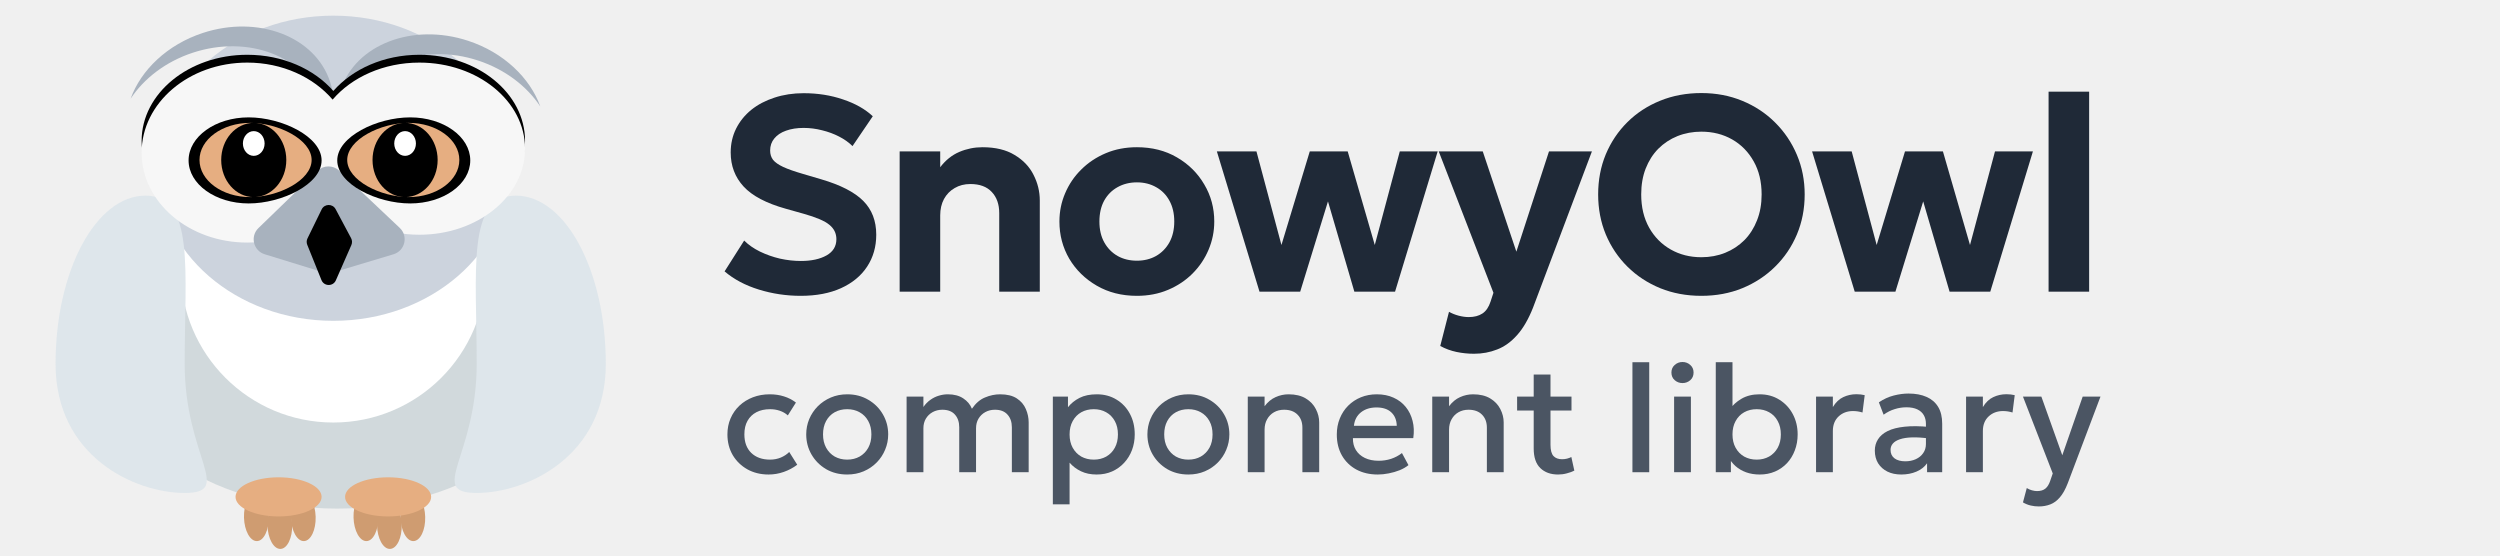
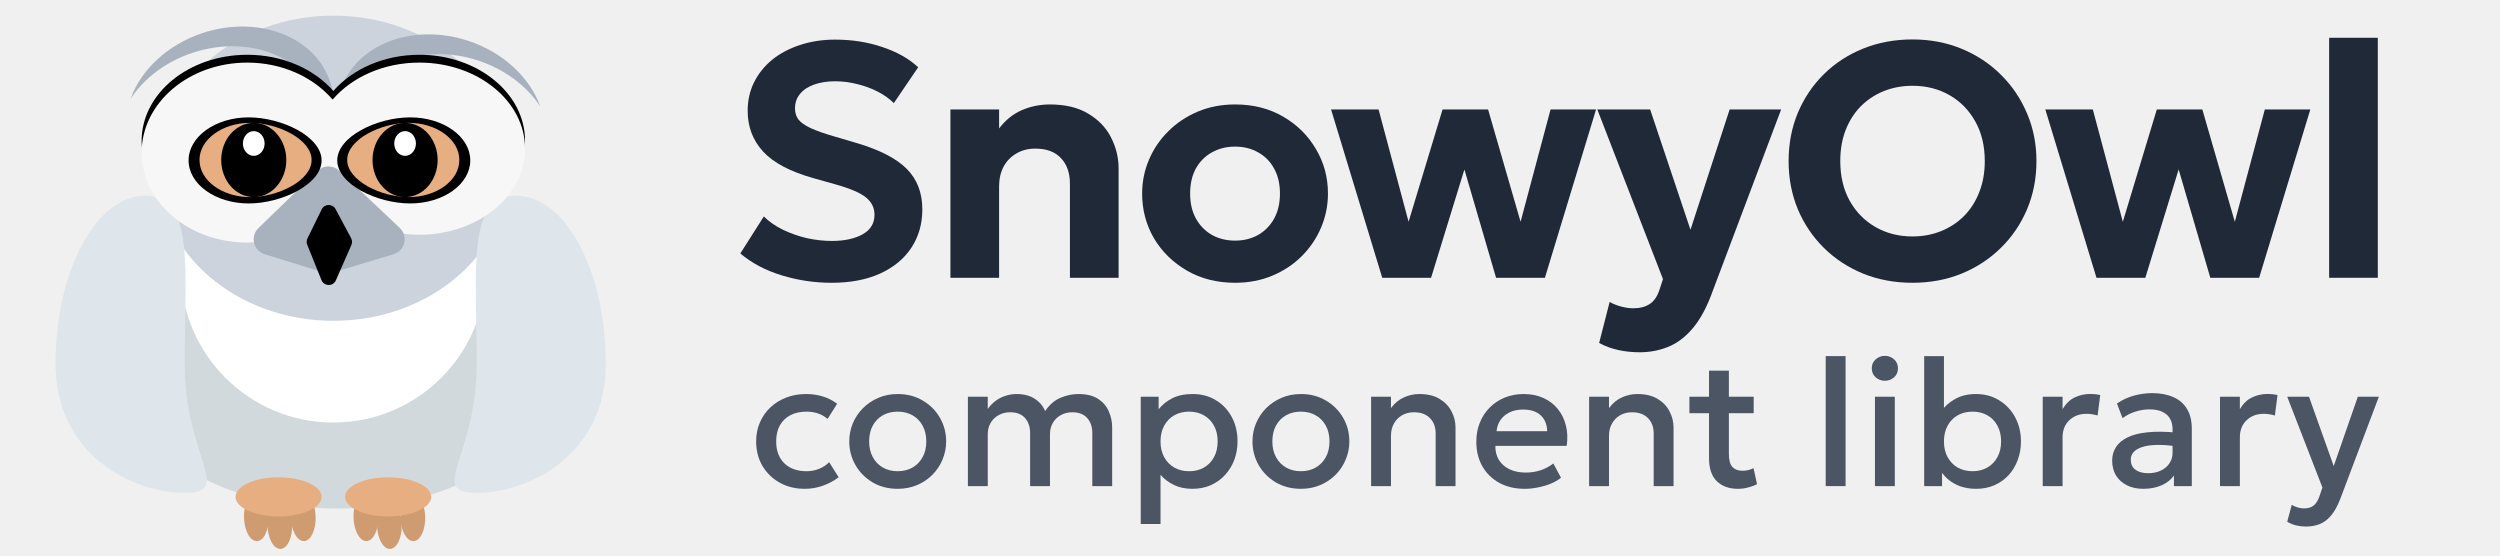
<svg xmlns="http://www.w3.org/2000/svg" width="180" height="40" viewBox="0 0 180 40" fill="none">
  <path d="M41.183 24.507C41.183 31.197 33.616 36.62 24.282 36.62C14.947 36.62 7.38 31.197 7.38 24.507C7.38 17.817 14.947 12.394 24.282 12.394C33.616 12.394 41.183 17.817 41.183 24.507Z" fill="#D1D9DC" />
  <path d="M34.986 19.437C34.986 25.504 30.067 30.422 24 30.422C17.933 30.422 13.014 25.504 13.014 19.437C13.014 13.369 17.933 8.451 24 8.451C30.067 8.451 34.986 13.369 34.986 19.437Z" fill="white" />
  <path d="M36.676 12.113C36.676 18.18 31.001 23.099 24 23.099C16.999 23.099 11.324 18.18 11.324 12.113C11.324 6.045 16.999 1.127 24 1.127C31.001 1.127 36.676 6.045 36.676 12.113Z" fill="#CCD3DD" />
  <path d="M13.296 26.197C13.296 32.887 16.874 35.493 13.296 35.493C9.718 35.493 4 32.887 4 26.197C4 19.508 6.901 14.085 10.479 14.085C14.057 14.085 13.296 19.508 13.296 26.197Z" fill="#DEE6EB" />
  <path d="M34.323 26.197C34.323 32.887 30.744 35.493 34.323 35.493C37.901 35.493 43.618 32.887 43.618 26.197C43.618 19.508 40.718 14.085 37.14 14.085C33.561 14.085 34.323 19.508 34.323 26.197Z" fill="#DEE6EB" />
  <path d="M33.7 2.935C29.709 1.625 25.609 3.2 24.542 6.452C23.997 8.11 24.349 9.884 25.353 11.399C24.939 10.253 24.88 9.035 25.261 7.874C26.328 4.622 30.429 3.047 34.42 4.357C36.375 4.998 37.94 6.214 38.904 7.669C38.16 5.606 36.266 3.777 33.7 2.935Z" fill="#A8B2BE" />
  <path d="M14.607 2.371C18.598 1.062 22.699 2.636 23.766 5.888C24.31 7.547 23.958 9.321 22.955 10.835C23.368 9.689 23.428 8.472 23.047 7.31C21.979 4.058 17.879 2.484 13.888 3.793C11.932 4.435 10.367 5.651 9.404 7.106C10.147 5.043 12.041 3.213 14.607 2.371Z" fill="#A8B2BE" />
  <path d="M30.197 3.944C34.398 3.944 37.803 6.718 37.803 10.141C37.803 13.563 34.398 16.338 30.197 16.338C27.64 16.338 25.379 15.308 24 13.731C22.621 15.308 20.36 16.338 17.803 16.338C13.602 16.338 10.197 13.563 10.197 10.141C10.197 6.718 13.602 3.944 17.803 3.944C20.36 3.944 22.621 4.973 24 6.55C25.379 4.973 27.64 3.944 30.197 3.944Z" fill="black" />
  <path d="M30.197 4.507C34.398 4.507 37.803 7.282 37.803 10.704C37.803 14.127 34.398 16.901 30.197 16.901C27.754 16.901 25.581 15.961 24.189 14.502C22.834 16.284 20.481 17.465 17.803 17.465C13.602 17.465 10.197 14.564 10.197 10.986C10.197 7.408 13.602 4.507 17.803 4.507C20.329 4.507 22.566 5.557 23.949 7.172C25.323 5.562 27.609 4.507 30.197 4.507Z" fill="#F7F7F7" />
  <path d="M22.863 12.299C23.296 11.88 23.983 11.875 24.421 12.289L28.782 16.409C29.411 17.004 29.162 18.058 28.332 18.307L23.966 19.619C23.752 19.684 23.523 19.683 23.31 19.617L19.06 18.307C18.241 18.055 17.992 17.017 18.608 16.421L22.863 12.299Z" fill="#A8B2BE" />
  <path d="M23.16 15.075L22.138 17.167C22.068 17.31 22.062 17.477 22.122 17.625L23.145 20.166C23.331 20.629 23.983 20.639 24.183 20.182L25.299 17.642C25.368 17.484 25.361 17.303 25.28 17.151L24.164 15.058C23.947 14.652 23.362 14.662 23.16 15.075Z" fill="black" />
-   <path d="M23.155 11.549C23.155 13.261 20.292 14.648 17.903 14.648C15.514 14.648 13.578 13.261 13.578 11.549C13.578 9.838 15.514 8.451 17.903 8.451C20.292 8.451 23.155 9.838 23.155 11.549Z" fill="black" />
+   <path d="M23.155 11.549C23.155 13.261 20.291 14.648 17.903 14.648C15.514 14.648 13.578 13.261 13.578 11.549C13.578 9.838 15.514 8.451 17.903 8.451C20.291 8.451 23.155 9.838 23.155 11.549Z" fill="black" />
  <path d="M22.437 11.519C22.437 12.995 20.024 14.191 18.01 14.191C15.996 14.191 14.364 12.995 14.364 11.519C14.364 10.043 15.996 8.847 18.01 8.847C20.024 8.847 22.437 10.043 22.437 11.519Z" fill="#E6AE81" />
  <path d="M20.614 11.519C20.614 12.995 19.565 14.191 18.27 14.191C16.976 14.191 15.927 12.995 15.927 11.519C15.927 10.043 16.976 8.847 18.27 8.847C19.565 8.847 20.614 10.043 20.614 11.519Z" fill="black" />
  <path d="M19.052 10.331C19.052 10.823 18.702 11.222 18.27 11.222C17.839 11.222 17.489 10.823 17.489 10.331C17.489 9.839 17.839 9.44 18.27 9.44C18.702 9.44 19.052 9.839 19.052 10.331Z" fill="white" />
  <path d="M24.282 11.549C24.282 13.261 27.145 14.648 29.534 14.648C31.923 14.648 33.859 13.261 33.859 11.549C33.859 9.838 31.923 8.451 29.534 8.451C27.145 8.451 24.282 9.838 24.282 11.549Z" fill="black" />
  <path d="M24.999 11.519C24.999 12.995 27.413 14.191 29.427 14.191C31.44 14.191 33.073 12.995 33.073 11.519C33.073 10.043 31.44 8.847 29.427 8.847C27.413 8.847 24.999 10.043 24.999 11.519Z" fill="#E6AE81" />
  <path d="M26.822 11.519C26.822 12.995 27.872 14.191 29.166 14.191C30.461 14.191 31.51 12.995 31.51 11.519C31.51 10.043 30.461 8.847 29.166 8.847C27.872 8.847 26.822 10.043 26.822 11.519Z" fill="black" />
  <path d="M28.385 10.331C28.385 10.823 28.735 11.222 29.166 11.222C29.598 11.222 29.947 10.823 29.947 10.331C29.947 9.839 29.598 9.44 29.166 9.44C28.735 9.44 28.385 9.839 28.385 10.331Z" fill="white" />
  <path d="M18.503 38.959C18.011 38.972 17.592 38.212 17.567 37.261C17.542 36.311 17.919 35.53 18.411 35.517C18.902 35.504 19.321 36.264 19.347 37.214C19.372 38.164 18.994 38.946 18.503 38.959Z" fill="#CF9C71" />
  <path d="M21.883 38.959C21.392 38.972 20.973 38.212 20.947 37.261C20.922 36.311 21.3 35.53 21.791 35.517C22.283 35.504 22.701 36.264 22.727 37.214C22.752 38.164 22.374 38.946 21.883 38.959Z" fill="#CF9C71" />
  <path d="M20.193 39.522C19.701 39.535 19.282 38.775 19.257 37.825C19.232 36.874 19.61 36.093 20.101 36.08C20.593 36.067 21.011 36.827 21.037 37.777C21.062 38.728 20.684 39.509 20.193 39.522Z" fill="#CF9C71" />
  <path d="M23.155 35.775C23.155 36.553 21.768 37.183 20.056 37.183C18.345 37.183 16.958 36.553 16.958 35.775C16.958 34.997 18.345 34.366 20.056 34.366C21.768 34.366 23.155 34.997 23.155 35.775Z" fill="#E6AE81" />
  <path d="M26.39 38.959C25.898 38.972 25.48 38.212 25.454 37.261C25.429 36.311 25.807 35.53 26.298 35.517C26.79 35.504 27.209 36.264 27.234 37.214C27.259 38.164 26.881 38.946 26.39 38.959Z" fill="#CF9C71" />
  <path d="M29.77 38.959C29.279 38.972 28.86 38.212 28.835 37.261C28.809 36.311 29.187 35.53 29.678 35.517C30.17 35.504 30.589 36.264 30.614 37.214C30.64 38.164 30.262 38.946 29.77 38.959Z" fill="#CF9C71" />
  <path d="M28.08 39.522C27.589 39.535 27.17 38.775 27.145 37.825C27.119 36.874 27.497 36.093 27.988 36.08C28.48 36.067 28.899 36.827 28.924 37.777C28.949 38.728 28.572 39.509 28.08 39.522Z" fill="#CF9C71" />
  <path d="M31.042 35.775C31.042 36.553 29.655 37.183 27.944 37.183C26.232 37.183 24.845 36.553 24.845 35.775C24.845 34.997 26.232 34.366 27.944 34.366C29.655 34.366 31.042 34.997 31.042 35.775Z" fill="#E6AE81" />
-   <path d="M55.339 34.165C54.767 34.165 54.257 34.04 53.809 33.791C53.362 33.538 53.01 33.195 52.754 32.763C52.501 32.326 52.374 31.831 52.374 31.277C52.374 30.86 52.449 30.476 52.599 30.128C52.75 29.776 52.962 29.47 53.237 29.209C53.513 28.949 53.835 28.747 54.206 28.605C54.58 28.462 54.985 28.39 55.421 28.39C55.788 28.39 56.127 28.439 56.438 28.538C56.754 28.634 57.044 28.782 57.307 28.984L56.724 29.908C56.556 29.758 56.361 29.646 56.142 29.573C55.925 29.499 55.694 29.462 55.449 29.462C55.067 29.462 54.739 29.534 54.464 29.677C54.189 29.82 53.974 30.027 53.821 30.299C53.67 30.566 53.595 30.891 53.595 31.272C53.595 31.84 53.76 32.286 54.09 32.608C54.424 32.931 54.877 33.093 55.449 33.093C55.72 33.093 55.977 33.043 56.218 32.944C56.461 32.841 56.662 32.708 56.824 32.542L57.401 33.461C57.111 33.681 56.789 33.853 56.433 33.978C56.077 34.103 55.712 34.165 55.339 34.165Z" fill="#4B5563" />
-   <path d="M60.996 34.165C60.428 34.165 59.92 34.035 59.473 33.775C59.029 33.511 58.681 33.16 58.428 32.724C58.175 32.284 58.048 31.802 58.048 31.277C58.048 30.889 58.12 30.522 58.263 30.177C58.41 29.829 58.615 29.521 58.879 29.253C59.147 28.986 59.46 28.775 59.819 28.621C60.179 28.467 60.573 28.39 61.002 28.39C61.57 28.39 62.076 28.522 62.52 28.786C62.967 29.046 63.317 29.396 63.57 29.837C63.823 30.273 63.95 30.753 63.95 31.277C63.95 31.663 63.877 32.029 63.73 32.377C63.587 32.726 63.383 33.034 63.119 33.301C62.855 33.569 62.544 33.78 62.184 33.934C61.825 34.088 61.429 34.165 60.996 34.165ZM60.996 33.093C61.334 33.093 61.633 33.019 61.893 32.873C62.157 32.722 62.364 32.511 62.514 32.24C62.665 31.969 62.74 31.648 62.74 31.277C62.74 30.907 62.665 30.586 62.514 30.315C62.364 30.04 62.157 29.829 61.893 29.683C61.633 29.536 61.334 29.462 60.996 29.462C60.659 29.462 60.358 29.536 60.094 29.683C59.834 29.829 59.629 30.04 59.478 30.315C59.332 30.586 59.258 30.907 59.258 31.277C59.258 31.648 59.334 31.969 59.484 32.24C59.634 32.511 59.84 32.722 60.1 32.873C60.364 33.019 60.663 33.093 60.996 33.093Z" fill="#4B5563" />
-   <path d="M65.275 34V28.555H66.485V29.303C66.632 29.09 66.801 28.918 66.991 28.786C67.182 28.65 67.384 28.551 67.596 28.489C67.809 28.423 68.025 28.39 68.245 28.39C68.689 28.39 69.058 28.487 69.351 28.681C69.648 28.876 69.857 29.125 69.978 29.43C70.249 29.034 70.564 28.762 70.924 28.616C71.283 28.465 71.644 28.39 72.007 28.39C72.51 28.39 72.911 28.489 73.212 28.687C73.513 28.885 73.729 29.14 73.861 29.451C73.996 29.763 74.064 30.084 74.064 30.414V34H72.854V30.766C72.854 30.388 72.75 30.084 72.541 29.853C72.335 29.618 72.035 29.501 71.639 29.501C71.379 29.501 71.146 29.558 70.94 29.672C70.735 29.785 70.572 29.943 70.451 30.145C70.334 30.343 70.275 30.572 70.275 30.832V34H69.065V30.766C69.065 30.388 68.962 30.084 68.757 29.853C68.552 29.618 68.249 29.501 67.849 29.501C67.593 29.501 67.36 29.558 67.151 29.672C66.945 29.785 66.782 29.943 66.661 30.145C66.544 30.343 66.485 30.572 66.485 30.832V34H65.275Z" fill="#4B5563" />
-   <path d="M75.805 36.31V28.555H76.894V29.32C77.111 29.044 77.387 28.821 77.725 28.648C78.062 28.476 78.478 28.39 78.973 28.39C79.505 28.39 79.976 28.517 80.387 28.77C80.801 29.019 81.124 29.362 81.355 29.798C81.586 30.231 81.701 30.724 81.701 31.277C81.701 31.677 81.635 32.053 81.503 32.405C81.371 32.753 81.182 33.059 80.937 33.324C80.695 33.587 80.405 33.795 80.068 33.945C79.734 34.092 79.364 34.165 78.957 34.165C78.531 34.165 78.157 34.088 77.835 33.934C77.512 33.78 77.237 33.573 77.01 33.312V36.31H75.805ZM78.753 33.093C79.091 33.093 79.389 33.019 79.65 32.873C79.914 32.722 80.119 32.511 80.266 32.24C80.416 31.969 80.491 31.648 80.491 31.277C80.491 30.907 80.416 30.586 80.266 30.315C80.115 30.04 79.908 29.829 79.644 29.683C79.384 29.536 79.087 29.462 78.753 29.462C78.416 29.462 78.115 29.536 77.851 29.683C77.591 29.829 77.386 30.04 77.235 30.315C77.085 30.586 77.01 30.907 77.01 31.277C77.01 31.648 77.085 31.969 77.235 32.24C77.386 32.511 77.591 32.722 77.851 32.873C78.115 33.019 78.416 33.093 78.753 33.093Z" fill="#4B5563" />
-   <path d="M85.561 34.165C84.993 34.165 84.485 34.035 84.037 33.775C83.594 33.511 83.245 33.16 82.992 32.724C82.739 32.284 82.613 31.802 82.613 31.277C82.613 30.889 82.684 30.522 82.827 30.177C82.974 29.829 83.179 29.521 83.443 29.253C83.711 28.986 84.025 28.775 84.384 28.621C84.743 28.467 85.137 28.39 85.566 28.39C86.135 28.39 86.641 28.522 87.084 28.786C87.532 29.046 87.882 29.396 88.135 29.837C88.388 30.273 88.514 30.753 88.514 31.277C88.514 31.663 88.441 32.029 88.294 32.377C88.151 32.726 87.948 33.034 87.684 33.301C87.42 33.569 87.108 33.78 86.749 33.934C86.389 34.088 85.993 34.165 85.561 34.165ZM85.561 33.093C85.898 33.093 86.197 33.019 86.457 32.873C86.721 32.722 86.928 32.511 87.079 32.24C87.229 31.969 87.304 31.648 87.304 31.277C87.304 30.907 87.229 30.586 87.079 30.315C86.928 30.04 86.721 29.829 86.457 29.683C86.197 29.536 85.898 29.462 85.561 29.462C85.224 29.462 84.923 29.536 84.659 29.683C84.398 29.829 84.193 30.04 84.043 30.315C83.896 30.586 83.823 30.907 83.823 31.277C83.823 31.648 83.898 31.969 84.048 32.24C84.199 32.511 84.404 32.722 84.664 32.873C84.928 33.019 85.227 33.093 85.561 33.093Z" fill="#4B5563" />
-   <path d="M89.84 34V28.555H91.05V29.248C91.277 28.944 91.541 28.726 91.842 28.593C92.142 28.458 92.454 28.39 92.777 28.39C93.275 28.39 93.688 28.489 94.014 28.687C94.341 28.885 94.583 29.14 94.74 29.451C94.902 29.763 94.982 30.084 94.982 30.414V34H93.772V30.788C93.772 30.399 93.655 30.088 93.42 29.853C93.189 29.618 92.867 29.501 92.452 29.501C92.181 29.501 91.939 29.561 91.726 29.683C91.517 29.803 91.352 29.972 91.231 30.189C91.11 30.401 91.05 30.651 91.05 30.936V34H89.84Z" fill="#4B5563" />
-   <path d="M99.203 34.165C98.617 34.165 98.102 34.046 97.658 33.807C97.214 33.566 96.868 33.228 96.618 32.795C96.373 32.363 96.25 31.86 96.25 31.288C96.25 30.87 96.321 30.485 96.464 30.134C96.607 29.778 96.809 29.47 97.069 29.209C97.33 28.949 97.634 28.747 97.982 28.605C98.334 28.462 98.718 28.39 99.132 28.39C99.583 28.39 99.984 28.471 100.336 28.632C100.688 28.79 100.98 29.012 101.211 29.297C101.445 29.584 101.61 29.919 101.706 30.304C101.805 30.685 101.821 31.1 101.755 31.547H97.41C97.403 31.873 97.475 32.159 97.625 32.405C97.775 32.647 97.99 32.836 98.268 32.971C98.551 33.107 98.882 33.175 99.264 33.175C99.572 33.175 99.869 33.129 100.155 33.038C100.444 32.942 100.707 32.803 100.941 32.62L101.409 33.489C101.233 33.632 101.02 33.754 100.771 33.857C100.521 33.956 100.261 34.031 99.99 34.083C99.719 34.138 99.456 34.165 99.203 34.165ZM97.482 30.656H100.567C100.556 30.245 100.424 29.923 100.171 29.688C99.922 29.453 99.566 29.336 99.104 29.336C98.657 29.336 98.285 29.453 97.988 29.688C97.695 29.923 97.526 30.245 97.482 30.656Z" fill="#4B5563" />
-   <path d="M103.122 34V28.555H104.332V29.248C104.56 28.944 104.824 28.726 105.124 28.593C105.425 28.458 105.737 28.39 106.059 28.39C106.558 28.39 106.97 28.489 107.297 28.687C107.623 28.885 107.865 29.14 108.023 29.451C108.184 29.763 108.265 30.084 108.265 30.414V34H107.055V30.788C107.055 30.399 106.937 30.088 106.703 29.853C106.472 29.618 106.149 29.501 105.735 29.501C105.463 29.501 105.221 29.561 105.009 29.683C104.8 29.803 104.635 29.972 104.514 30.189C104.393 30.401 104.332 30.651 104.332 30.936V34H103.122Z" fill="#4B5563" />
-   <path d="M112.18 34.165C111.649 34.165 111.223 34.011 110.904 33.703C110.585 33.395 110.426 32.924 110.426 32.289V26.965H111.636V28.555H113.148V29.556H111.636V32.026C111.636 32.407 111.707 32.676 111.85 32.834C111.997 32.988 112.202 33.065 112.466 33.065C112.595 33.065 112.716 33.05 112.829 33.021C112.943 32.992 113.046 32.953 113.137 32.906L113.352 33.885C113.194 33.965 113.013 34.031 112.807 34.083C112.606 34.138 112.397 34.165 112.18 34.165ZM109.232 29.556V28.555H110.585V29.556H109.232Z" fill="#4B5563" />
-   <path d="M117.535 34V26.08H118.745V34H117.535Z" fill="#4B5563" />
-   <path d="M120.535 34V28.555H121.745V34H120.535ZM121.14 27.581C120.924 27.581 120.737 27.512 120.579 27.372C120.421 27.233 120.342 27.05 120.342 26.823C120.342 26.599 120.421 26.417 120.579 26.278C120.737 26.135 120.924 26.064 121.14 26.064C121.356 26.064 121.543 26.135 121.701 26.278C121.859 26.417 121.937 26.599 121.937 26.823C121.937 27.05 121.859 27.233 121.701 27.372C121.543 27.512 121.356 27.581 121.14 27.581Z" fill="#4B5563" />
-   <path d="M126.703 34.165C126.34 34.165 126.011 34.112 125.718 34.005C125.428 33.899 125.177 33.752 124.965 33.566C124.752 33.375 124.58 33.157 124.448 32.911L124.624 32.642V34H123.535V26.08H124.739V29.809L124.492 29.54C124.734 29.188 125.036 28.909 125.399 28.703C125.762 28.494 126.191 28.39 126.686 28.39C127.229 28.39 127.705 28.52 128.116 28.78C128.53 29.037 128.853 29.384 129.084 29.82C129.315 30.256 129.431 30.742 129.431 31.277C129.431 31.692 129.363 32.075 129.227 32.427C129.095 32.779 128.908 33.085 128.666 33.346C128.424 33.602 128.136 33.804 127.803 33.95C127.469 34.093 127.102 34.165 126.703 34.165ZM126.483 33.093C126.816 33.093 127.113 33.019 127.374 32.873C127.638 32.722 127.845 32.511 127.995 32.24C128.145 31.969 128.221 31.648 128.221 31.277C128.221 30.907 128.145 30.586 127.995 30.315C127.848 30.04 127.643 29.829 127.379 29.683C127.119 29.536 126.82 29.462 126.483 29.462C126.145 29.462 125.845 29.536 125.581 29.683C125.32 29.829 125.115 30.04 124.965 30.315C124.814 30.586 124.739 30.907 124.739 31.277C124.739 31.648 124.814 31.969 124.965 32.24C125.115 32.511 125.32 32.722 125.581 32.873C125.845 33.019 126.145 33.093 126.483 33.093Z" fill="#4B5563" />
-   <path d="M130.756 34V28.555H131.966V29.308C132.171 28.968 132.421 28.729 132.714 28.593C133.007 28.454 133.323 28.384 133.66 28.384C133.77 28.384 133.874 28.39 133.973 28.401C134.072 28.412 134.168 28.428 134.259 28.451L134.1 29.699C133.99 29.666 133.878 29.64 133.764 29.622C133.651 29.604 133.537 29.595 133.423 29.595C133.002 29.595 132.653 29.725 132.378 29.985C132.103 30.242 131.966 30.592 131.966 31.035V34H130.756Z" fill="#4B5563" />
-   <path d="M136.89 34.165C136.512 34.165 136.181 34.095 135.895 33.956C135.609 33.813 135.385 33.613 135.224 33.356C135.066 33.096 134.987 32.79 134.987 32.438C134.987 32.141 135.062 31.873 135.213 31.635C135.363 31.393 135.596 31.193 135.911 31.035C136.23 30.878 136.639 30.773 137.138 30.722C137.636 30.667 138.236 30.674 138.936 30.744L138.958 31.58C138.459 31.51 138.03 31.481 137.671 31.492C137.312 31.503 137.017 31.549 136.786 31.63C136.558 31.706 136.39 31.811 136.28 31.943C136.173 32.071 136.12 32.22 136.12 32.389C136.12 32.653 136.214 32.856 136.401 32.999C136.591 33.142 136.852 33.214 137.182 33.214C137.464 33.214 137.717 33.162 137.941 33.059C138.164 32.957 138.34 32.812 138.469 32.625C138.601 32.438 138.667 32.218 138.667 31.965V30.518C138.667 30.276 138.615 30.067 138.513 29.892C138.41 29.712 138.254 29.573 138.045 29.474C137.836 29.375 137.576 29.325 137.264 29.325C136.978 29.325 136.696 29.369 136.417 29.457C136.138 29.541 135.873 29.675 135.62 29.858L135.279 28.968C135.62 28.736 135.975 28.573 136.346 28.478C136.716 28.383 137.072 28.335 137.413 28.335C137.919 28.335 138.351 28.416 138.711 28.577C139.074 28.735 139.352 28.975 139.547 29.297C139.741 29.616 139.838 30.02 139.838 30.508V34H138.749V33.356C138.566 33.617 138.311 33.817 137.985 33.956C137.658 34.095 137.293 34.165 136.89 34.165Z" fill="#4B5563" />
-   <path d="M141.557 34V28.555H142.767V29.308C142.972 28.968 143.222 28.729 143.515 28.593C143.808 28.454 144.124 28.384 144.461 28.384C144.571 28.384 144.675 28.39 144.774 28.401C144.873 28.412 144.969 28.428 145.06 28.451L144.901 29.699C144.791 29.666 144.679 29.64 144.565 29.622C144.452 29.604 144.338 29.595 144.224 29.595C143.803 29.595 143.454 29.725 143.179 29.985C142.904 30.242 142.767 30.592 142.767 31.035V34H141.557Z" fill="#4B5563" />
-   <path d="M146.797 36.464C146.599 36.464 146.404 36.442 146.214 36.398C146.023 36.354 145.836 36.279 145.653 36.172L145.928 35.139C146.041 35.212 146.166 35.267 146.302 35.303C146.437 35.34 146.558 35.358 146.665 35.358C146.921 35.358 147.123 35.298 147.27 35.177C147.416 35.056 147.532 34.869 147.616 34.616L147.798 34.088L145.653 28.555H146.978L148.485 32.779L149.954 28.555H151.235L148.881 34.786C148.712 35.223 148.524 35.562 148.315 35.804C148.106 36.05 147.875 36.22 147.622 36.316C147.369 36.414 147.094 36.464 146.797 36.464Z" fill="#4B5563" />
-   <path d="M57.65 21.3C56.617 21.3 55.614 21.15 54.64 20.85C53.667 20.55 52.843 20.113 52.17 19.54L53.58 17.32C53.887 17.627 54.264 17.89 54.71 18.11C55.163 18.33 55.644 18.5 56.15 18.62C56.663 18.733 57.167 18.79 57.66 18.79C58.42 18.79 59.037 18.657 59.51 18.39C59.983 18.123 60.22 17.733 60.22 17.22C60.22 16.807 60.053 16.463 59.72 16.19C59.387 15.91 58.767 15.643 57.86 15.39L56.58 15.03C55.173 14.637 54.16 14.103 53.54 13.43C52.92 12.757 52.61 11.94 52.61 10.98C52.61 10.353 52.74 9.78 53 9.26C53.26 8.74 53.623 8.29 54.09 7.91C54.563 7.53 55.12 7.237 55.76 7.03C56.407 6.817 57.107 6.71 57.86 6.71C58.88 6.71 59.827 6.86 60.7 7.16C61.58 7.453 62.294 7.857 62.84 8.37L61.38 10.52C61.114 10.253 60.79 10.023 60.41 9.83C60.037 9.637 59.63 9.487 59.19 9.38C58.75 9.267 58.307 9.21 57.86 9.21C57.38 9.21 56.957 9.277 56.59 9.41C56.23 9.537 55.95 9.723 55.75 9.97C55.55 10.21 55.45 10.5 55.45 10.84C55.45 11.1 55.52 11.323 55.66 11.51C55.807 11.69 56.05 11.86 56.39 12.02C56.737 12.18 57.21 12.347 57.81 12.52L59.13 12.91C60.517 13.317 61.523 13.833 62.15 14.46C62.777 15.087 63.09 15.9 63.09 16.9C63.09 17.767 62.87 18.533 62.43 19.2C61.997 19.86 61.37 20.377 60.55 20.75C59.737 21.117 58.77 21.3 57.65 21.3Z" fill="#1F2937" />
-   <path d="M64.775 21V10.9H67.695V12.04C68.082 11.533 68.539 11.167 69.066 10.94C69.599 10.713 70.156 10.6 70.736 10.6C71.675 10.6 72.449 10.787 73.055 11.16C73.669 11.527 74.122 12.003 74.415 12.59C74.716 13.177 74.865 13.793 74.865 14.44V21H71.945V15.35C71.945 14.71 71.766 14.2 71.406 13.82C71.052 13.44 70.539 13.25 69.865 13.25C69.439 13.25 69.062 13.347 68.736 13.54C68.409 13.727 68.152 13.99 67.966 14.33C67.785 14.67 67.695 15.063 67.695 15.51V21H64.775Z" fill="#1F2937" />
-   <path d="M81.858 21.3C80.771 21.3 79.808 21.057 78.968 20.57C78.127 20.083 77.468 19.437 76.987 18.63C76.514 17.817 76.278 16.923 76.278 15.95C76.278 15.237 76.414 14.56 76.688 13.92C76.961 13.273 77.347 12.703 77.847 12.21C78.347 11.71 78.938 11.317 79.618 11.03C80.297 10.743 81.044 10.6 81.858 10.6C82.944 10.6 83.904 10.843 84.737 11.33C85.578 11.817 86.234 12.467 86.707 13.28C87.188 14.087 87.427 14.977 87.427 15.95C87.427 16.657 87.291 17.333 87.017 17.98C86.744 18.627 86.358 19.2 85.858 19.7C85.364 20.193 84.778 20.583 84.097 20.87C83.418 21.157 82.671 21.3 81.858 21.3ZM81.858 18.77C82.371 18.77 82.831 18.657 83.237 18.43C83.644 18.197 83.964 17.87 84.198 17.45C84.431 17.023 84.547 16.523 84.547 15.95C84.547 15.37 84.431 14.87 84.198 14.45C83.971 14.03 83.654 13.707 83.248 13.48C82.841 13.247 82.377 13.13 81.858 13.13C81.338 13.13 80.871 13.247 80.457 13.48C80.051 13.707 79.731 14.03 79.498 14.45C79.271 14.87 79.157 15.37 79.157 15.95C79.157 16.53 79.274 17.03 79.507 17.45C79.741 17.87 80.061 18.197 80.468 18.43C80.874 18.657 81.338 18.77 81.858 18.77Z" fill="#1F2937" />
-   <path d="M90.684 21L87.614 10.9H90.464L92.264 17.64L94.304 10.9H97.034L98.984 17.64L100.784 10.9H103.514L100.444 21H97.514L95.614 14.5L93.614 21H90.684Z" fill="#1F2937" />
-   <path d="M106.128 25.47C105.701 25.47 105.281 25.427 104.868 25.34C104.455 25.253 104.065 25.11 103.698 24.91L104.328 22.45C104.541 22.57 104.775 22.663 105.028 22.73C105.288 22.797 105.528 22.83 105.748 22.83C106.148 22.83 106.478 22.743 106.738 22.57C106.998 22.397 107.191 22.113 107.318 21.72L107.528 21.08L103.588 10.9H106.758L109.178 18.12L111.528 10.9H114.618L110.378 22.15C110.045 22.99 109.661 23.65 109.228 24.13C108.795 24.617 108.318 24.96 107.798 25.16C107.278 25.367 106.721 25.47 106.128 25.47Z" fill="#1F2937" />
-   <path d="M122.497 21.3C121.43 21.3 120.443 21.117 119.537 20.75C118.63 20.377 117.843 19.86 117.177 19.2C116.51 18.54 115.99 17.767 115.617 16.88C115.25 15.993 115.067 15.033 115.067 14C115.067 12.96 115.25 11.997 115.617 11.11C115.99 10.223 116.51 9.45 117.177 8.79C117.843 8.13 118.63 7.617 119.537 7.25C120.443 6.883 121.43 6.7 122.497 6.7C123.563 6.7 124.547 6.887 125.447 7.26C126.353 7.633 127.14 8.153 127.807 8.82C128.48 9.487 129.003 10.263 129.377 11.15C129.75 12.03 129.937 12.98 129.937 14C129.937 15.033 129.75 15.993 129.377 16.88C129.003 17.767 128.48 18.54 127.807 19.2C127.14 19.86 126.353 20.377 125.447 20.75C124.547 21.117 123.563 21.3 122.497 21.3ZM122.497 18.52C123.117 18.52 123.69 18.413 124.217 18.2C124.743 17.987 125.203 17.683 125.597 17.29C125.99 16.89 126.293 16.413 126.507 15.86C126.727 15.307 126.837 14.687 126.837 14C126.837 13.087 126.647 12.293 126.267 11.62C125.887 10.94 125.37 10.413 124.717 10.04C124.063 9.667 123.323 9.48 122.497 9.48C121.883 9.48 121.31 9.587 120.777 9.8C120.25 10.013 119.79 10.317 119.397 10.71C119.01 11.103 118.707 11.58 118.487 12.14C118.273 12.693 118.167 13.313 118.167 14C118.167 14.913 118.357 15.71 118.737 16.39C119.117 17.063 119.633 17.587 120.287 17.96C120.94 18.333 121.677 18.52 122.497 18.52Z" fill="#1F2937" />
-   <path d="M133.54 21L130.47 10.9H133.32L135.12 17.64L137.16 10.9H139.89L141.84 17.64L143.64 10.9H146.37L143.3 21H140.37L138.47 14.5L136.47 21H133.54Z" fill="#1F2937" />
-   <path d="M147.498 21V6.6H150.418V21H147.498Z" fill="#1F2937" />
+   <path d="M57.946 35.195C57.27 35.195 56.667 35.048 56.139 34.753C55.61 34.454 55.194 34.049 54.891 33.538C54.592 33.022 54.442 32.437 54.442 31.783C54.442 31.289 54.531 30.836 54.709 30.424C54.886 30.008 55.138 29.646 55.462 29.339C55.788 29.031 56.169 28.793 56.606 28.624C57.048 28.455 57.527 28.37 58.043 28.37C58.476 28.37 58.877 28.429 59.245 28.546C59.618 28.658 59.961 28.834 60.273 29.072L59.584 30.164C59.384 29.986 59.154 29.854 58.895 29.768C58.639 29.681 58.366 29.638 58.075 29.638C57.625 29.638 57.237 29.722 56.912 29.891C56.587 30.06 56.334 30.305 56.151 30.626C55.974 30.942 55.885 31.325 55.885 31.776C55.885 32.448 56.08 32.974 56.47 33.356C56.864 33.737 57.4 33.928 58.075 33.928C58.396 33.928 58.7 33.869 58.986 33.752C59.272 33.631 59.51 33.473 59.7 33.278L60.383 34.363C60.041 34.623 59.659 34.827 59.239 34.974C58.819 35.121 58.388 35.195 57.946 35.195Z" fill="#4B5563" />
+   <path d="M64.632 35.195C63.961 35.195 63.36 35.041 62.832 34.734C62.307 34.422 61.896 34.008 61.597 33.492C61.298 32.972 61.148 32.402 61.148 31.783C61.148 31.323 61.233 30.89 61.402 30.483C61.575 30.071 61.818 29.707 62.13 29.391C62.446 29.074 62.816 28.825 63.241 28.643C63.666 28.461 64.132 28.37 64.639 28.37C65.31 28.37 65.908 28.526 66.433 28.838C66.961 29.146 67.375 29.56 67.674 30.08C67.973 30.595 68.123 31.163 68.123 31.783C68.123 32.238 68.036 32.671 67.863 33.083C67.694 33.494 67.453 33.858 67.141 34.175C66.829 34.491 66.461 34.74 66.036 34.922C65.612 35.104 65.144 35.195 64.632 35.195ZM64.632 33.928C65.031 33.928 65.384 33.841 65.692 33.668C66.004 33.49 66.249 33.241 66.426 32.92C66.604 32.599 66.693 32.22 66.693 31.783C66.693 31.345 66.604 30.966 66.426 30.645C66.249 30.32 66.004 30.071 65.692 29.898C65.384 29.724 65.031 29.638 64.632 29.638C64.234 29.638 63.878 29.724 63.566 29.898C63.258 30.071 63.016 30.32 62.838 30.645C62.665 30.966 62.578 31.345 62.578 31.783C62.578 32.22 62.667 32.599 62.845 32.92C63.022 33.241 63.265 33.49 63.573 33.668C63.885 33.841 64.238 33.928 64.632 33.928Z" fill="#4B5563" />
+   <path d="M69.689 35V28.565H71.119V29.449C71.292 29.198 71.492 28.994 71.717 28.838C71.942 28.678 72.181 28.561 72.432 28.487C72.683 28.409 72.939 28.37 73.199 28.37C73.723 28.37 74.159 28.485 74.506 28.715C74.857 28.944 75.104 29.239 75.247 29.599C75.567 29.131 75.94 28.81 76.365 28.637C76.789 28.459 77.216 28.37 77.645 28.37C78.239 28.37 78.713 28.487 79.069 28.721C79.424 28.955 79.68 29.256 79.836 29.625C79.996 29.993 80.076 30.372 80.076 30.762V35H78.646V31.178C78.646 30.732 78.523 30.372 78.276 30.099C78.033 29.822 77.678 29.683 77.21 29.683C76.902 29.683 76.627 29.75 76.384 29.885C76.141 30.019 75.949 30.205 75.806 30.444C75.667 30.678 75.598 30.948 75.598 31.256V35H74.168V31.178C74.168 30.732 74.046 30.372 73.804 30.099C73.561 29.822 73.203 29.683 72.731 29.683C72.428 29.683 72.153 29.75 71.906 29.885C71.663 30.019 71.47 30.205 71.327 30.444C71.188 30.678 71.119 30.948 71.119 31.256V35H69.689Z" fill="#4B5563" />
+   <path d="M82.133 37.73V28.565H83.421V29.469C83.676 29.144 84.003 28.879 84.402 28.676C84.801 28.472 85.293 28.37 85.877 28.37C86.506 28.37 87.063 28.52 87.548 28.819C88.038 29.113 88.419 29.518 88.692 30.034C88.965 30.545 89.102 31.128 89.102 31.783C89.102 32.255 89.023 32.699 88.868 33.115C88.712 33.527 88.488 33.889 88.198 34.201C87.912 34.513 87.57 34.757 87.171 34.935C86.777 35.108 86.339 35.195 85.858 35.195C85.355 35.195 84.913 35.104 84.532 34.922C84.151 34.74 83.826 34.495 83.557 34.188V37.73H82.133ZM85.618 33.928C86.016 33.928 86.369 33.841 86.677 33.668C86.989 33.49 87.232 33.241 87.405 32.92C87.583 32.599 87.671 32.22 87.671 31.783C87.671 31.345 87.583 30.966 87.405 30.645C87.227 30.32 86.983 30.071 86.671 29.898C86.363 29.724 86.012 29.638 85.618 29.638C85.219 29.638 84.864 29.724 84.552 29.898C84.244 30.071 84.001 30.32 83.823 30.645C83.646 30.966 83.557 31.345 83.557 31.783C83.557 32.22 83.646 32.599 83.823 32.92C84.001 33.241 84.244 33.49 84.552 33.668C84.864 33.841 85.219 33.928 85.618 33.928Z" fill="#4B5563" />
+   <path d="M93.663 35.195C92.991 35.195 92.391 35.041 91.862 34.734C91.338 34.422 90.926 34.008 90.627 33.492C90.328 32.972 90.179 32.402 90.179 31.783C90.179 31.323 90.263 30.89 90.432 30.483C90.606 30.071 90.848 29.707 91.16 29.391C91.477 29.074 91.847 28.825 92.272 28.643C92.697 28.461 93.162 28.37 93.669 28.37C94.341 28.37 94.939 28.526 95.463 28.838C95.992 29.146 96.406 29.56 96.705 30.08C97.004 30.595 97.153 31.163 97.153 31.783C97.153 32.238 97.067 32.671 96.893 33.083C96.724 33.494 96.484 33.858 96.172 34.175C95.86 34.491 95.492 34.74 95.067 34.922C94.642 35.104 94.174 35.195 93.663 35.195ZM93.663 33.928C94.061 33.928 94.415 33.841 94.722 33.668C95.034 33.49 95.279 33.241 95.457 32.92C95.635 32.599 95.723 32.22 95.723 31.783C95.723 31.345 95.635 30.966 95.457 30.645C95.279 30.32 95.034 30.071 94.722 29.898C94.415 29.724 94.061 29.638 93.663 29.638C93.264 29.638 92.909 29.724 92.597 29.898C92.289 30.071 92.046 30.32 91.869 30.645C91.695 30.966 91.609 31.345 91.609 31.783C91.609 32.22 91.698 32.599 91.875 32.92C92.053 33.241 92.296 33.49 92.603 33.668C92.915 33.841 93.269 33.928 93.663 33.928Z" fill="#4B5563" />
+   <path d="M98.72 35V28.565H100.15V29.384C100.418 29.024 100.73 28.767 101.086 28.611C101.441 28.45 101.809 28.37 102.191 28.37C102.78 28.37 103.268 28.487 103.653 28.721C104.039 28.955 104.325 29.256 104.511 29.625C104.702 29.993 104.797 30.372 104.797 30.762V35H103.367V31.204C103.367 30.745 103.229 30.376 102.951 30.099C102.678 29.822 102.297 29.683 101.807 29.683C101.487 29.683 101.201 29.755 100.949 29.898C100.702 30.041 100.507 30.24 100.364 30.496C100.221 30.747 100.15 31.042 100.15 31.38V35H98.72Z" fill="#4B5563" />
+   <path d="M109.786 35.195C109.092 35.195 108.484 35.054 107.959 34.773C107.435 34.487 107.025 34.088 106.731 33.577C106.44 33.065 106.295 32.472 106.295 31.796C106.295 31.302 106.38 30.847 106.549 30.431C106.718 30.01 106.956 29.646 107.264 29.339C107.571 29.031 107.931 28.793 108.343 28.624C108.759 28.455 109.212 28.37 109.701 28.37C110.234 28.37 110.709 28.465 111.125 28.656C111.541 28.842 111.885 29.105 112.158 29.443C112.436 29.781 112.631 30.177 112.743 30.632C112.86 31.083 112.88 31.572 112.802 32.101H107.667C107.658 32.487 107.743 32.825 107.92 33.115C108.098 33.401 108.351 33.624 108.681 33.785C109.014 33.945 109.407 34.025 109.857 34.025C110.221 34.025 110.572 33.971 110.91 33.863C111.253 33.75 111.562 33.585 111.84 33.369L112.392 34.396C112.184 34.565 111.933 34.71 111.638 34.831C111.344 34.948 111.036 35.037 110.715 35.098C110.395 35.163 110.085 35.195 109.786 35.195ZM107.751 31.048H111.398C111.385 30.563 111.229 30.181 110.93 29.904C110.635 29.627 110.215 29.488 109.669 29.488C109.14 29.488 108.7 29.627 108.349 29.904C108.003 30.181 107.803 30.563 107.751 31.048Z" fill="#4B5563" />
+   <path d="M114.417 35V28.565H115.847V29.384C116.116 29.024 116.428 28.767 116.783 28.611C117.139 28.45 117.507 28.37 117.888 28.37C118.478 28.37 118.965 28.487 119.351 28.721C119.736 28.955 120.022 29.256 120.209 29.625C120.399 29.993 120.495 30.372 120.495 30.762V35H119.065V31.204C119.065 30.745 118.926 30.376 118.649 30.099C118.376 29.822 117.994 29.683 117.505 29.683C117.184 29.683 116.898 29.755 116.647 29.898C116.4 30.041 116.205 30.24 116.062 30.496C115.919 30.747 115.847 31.042 115.847 31.38V35H114.417Z" fill="#4B5563" />
+   <path d="M125.122 35.195C124.494 35.195 123.991 35.013 123.614 34.649C123.237 34.285 123.049 33.728 123.049 32.979V26.687H124.479V28.565H126.266V29.748H124.479V32.667C124.479 33.117 124.563 33.436 124.732 33.622C124.906 33.804 125.148 33.895 125.46 33.895C125.612 33.895 125.755 33.878 125.889 33.843C126.024 33.808 126.145 33.763 126.253 33.707L126.507 34.864C126.32 34.959 126.106 35.037 125.863 35.098C125.625 35.163 125.378 35.195 125.122 35.195ZM121.638 29.748V28.565H123.237V29.748H121.638Z" fill="#4B5563" />
+   <path d="M131.451 35V25.64H132.881V35H131.451Z" fill="#4B5563" />
+   <path d="M134.996 35V28.565H136.426V35H134.996ZM135.711 27.415C135.455 27.415 135.234 27.332 135.048 27.168C134.861 27.003 134.768 26.786 134.768 26.518C134.768 26.253 134.861 26.039 135.048 25.874C135.234 25.705 135.455 25.621 135.711 25.621C135.966 25.621 136.187 25.705 136.374 25.874C136.56 26.039 136.653 26.253 136.653 26.518C136.653 26.786 136.56 27.003 136.374 27.168C136.187 27.332 135.966 27.415 135.711 27.415Z" fill="#4B5563" />
+   <path d="M142.285 35.195C141.856 35.195 141.468 35.132 141.121 35.007C140.779 34.881 140.482 34.708 140.231 34.487C139.979 34.261 139.776 34.003 139.62 33.713L139.828 33.395V35H138.541V25.64H139.964V30.047L139.672 29.729C139.958 29.313 140.315 28.983 140.744 28.741C141.173 28.494 141.68 28.37 142.265 28.37C142.907 28.37 143.47 28.524 143.955 28.832C144.445 29.135 144.826 29.544 145.099 30.06C145.372 30.576 145.509 31.15 145.509 31.783C145.509 32.272 145.429 32.725 145.268 33.141C145.112 33.557 144.891 33.919 144.605 34.227C144.319 34.53 143.979 34.768 143.585 34.942C143.19 35.111 142.757 35.195 142.285 35.195ZM142.025 33.928C142.419 33.928 142.77 33.841 143.078 33.668C143.39 33.49 143.635 33.241 143.812 32.92C143.99 32.599 144.079 32.22 144.079 31.783C144.079 31.345 143.99 30.966 143.812 30.645C143.639 30.32 143.396 30.071 143.084 29.898C142.777 29.724 142.423 29.638 142.025 29.638C141.626 29.638 141.271 29.724 140.959 29.898C140.651 30.071 140.408 30.32 140.231 30.645C140.053 30.966 139.964 31.345 139.964 31.783C139.964 32.22 140.053 32.599 140.231 32.92C140.408 33.241 140.651 33.49 140.959 33.668C141.271 33.841 141.626 33.928 142.025 33.928Z" fill="#4B5563" />
+   <path d="M147.075 35V28.565H148.505V29.456C148.748 29.053 149.042 28.771 149.389 28.611C149.736 28.446 150.108 28.364 150.507 28.364C150.637 28.364 150.761 28.37 150.878 28.383C150.995 28.396 151.107 28.416 151.216 28.442L151.027 29.917C150.897 29.878 150.765 29.848 150.631 29.826C150.496 29.804 150.362 29.794 150.228 29.794C149.729 29.794 149.318 29.947 148.993 30.255C148.668 30.558 148.505 30.972 148.505 31.497V35H147.075Z" fill="#4B5563" />
+   <path d="M154.325 35.195C153.878 35.195 153.486 35.113 153.148 34.948C152.81 34.779 152.546 34.543 152.355 34.24C152.169 33.932 152.076 33.57 152.076 33.154C152.076 32.803 152.164 32.487 152.342 32.205C152.52 31.919 152.795 31.683 153.168 31.497C153.545 31.31 154.028 31.187 154.617 31.126C155.206 31.061 155.915 31.07 156.743 31.152L156.769 32.14C156.179 32.058 155.672 32.023 155.248 32.036C154.823 32.049 154.474 32.103 154.201 32.199C153.932 32.29 153.733 32.413 153.603 32.569C153.477 32.721 153.415 32.896 153.415 33.096C153.415 33.408 153.525 33.648 153.746 33.817C153.971 33.986 154.279 34.071 154.669 34.071C155.003 34.071 155.302 34.01 155.566 33.889C155.83 33.767 156.038 33.596 156.19 33.375C156.346 33.154 156.424 32.894 156.424 32.595V30.886C156.424 30.6 156.363 30.353 156.242 30.145C156.121 29.932 155.937 29.768 155.69 29.651C155.443 29.534 155.135 29.475 154.767 29.475C154.429 29.475 154.095 29.527 153.766 29.631C153.436 29.731 153.122 29.889 152.823 30.106L152.42 29.053C152.823 28.78 153.243 28.587 153.681 28.474C154.119 28.361 154.539 28.305 154.942 28.305C155.54 28.305 156.051 28.4 156.476 28.591C156.905 28.777 157.234 29.061 157.464 29.443C157.694 29.82 157.809 30.296 157.809 30.873V35H156.522V34.24C156.305 34.547 156.004 34.783 155.618 34.948C155.232 35.113 154.801 35.195 154.325 35.195Z" fill="#4B5563" />
+   <path d="M159.84 35V28.565H161.27V29.456C161.513 29.053 161.807 28.771 162.154 28.611C162.501 28.446 162.873 28.364 163.272 28.364C163.402 28.364 163.526 28.37 163.643 28.383C163.76 28.396 163.872 28.416 163.981 28.442L163.792 29.917C163.662 29.878 163.53 29.848 163.396 29.826C163.261 29.804 163.127 29.794 162.993 29.794C162.494 29.794 162.083 29.947 161.758 30.255C161.433 30.558 161.27 30.972 161.27 31.497V35H159.84Z" fill="#4B5563" />
+   <path d="M166.032 37.912C165.798 37.912 165.569 37.886 165.343 37.834C165.118 37.782 164.897 37.693 164.68 37.568L165.005 36.346C165.14 36.432 165.287 36.497 165.447 36.541C165.608 36.584 165.751 36.606 165.876 36.606C166.18 36.606 166.418 36.534 166.591 36.391C166.765 36.248 166.901 36.027 167.001 35.728L167.215 35.104L164.68 28.565H166.247L168.028 33.557L169.763 28.565H171.278L168.496 35.93C168.296 36.445 168.073 36.846 167.826 37.132C167.579 37.422 167.306 37.624 167.007 37.737C166.708 37.854 166.383 37.912 166.032 37.912Z" fill="#4B5563" />
+   <path d="M59.88 20.36C58.64 20.36 57.436 20.18 56.268 19.82C55.1 19.46 54.112 18.936 53.304 18.248L54.996 15.584C55.364 15.952 55.816 16.268 56.352 16.532C56.896 16.796 57.472 17 58.08 17.144C58.696 17.28 59.3 17.348 59.892 17.348C60.804 17.348 61.544 17.188 62.112 16.868C62.68 16.548 62.964 16.08 62.964 15.464C62.964 14.968 62.764 14.556 62.364 14.228C61.964 13.892 61.22 13.572 60.132 13.268L58.596 12.836C56.908 12.364 55.692 11.724 54.948 10.916C54.204 10.108 53.832 9.128 53.832 7.976C53.832 7.224 53.988 6.536 54.3 5.912C54.612 5.288 55.048 4.748 55.608 4.292C56.176 3.836 56.844 3.484 57.612 3.236C58.388 2.98 59.228 2.852 60.132 2.852C61.356 2.852 62.492 3.032 63.54 3.392C64.596 3.744 65.452 4.228 66.108 4.844L64.356 7.424C64.036 7.104 63.648 6.828 63.192 6.596C62.744 6.364 62.256 6.184 61.728 6.056C61.2 5.92 60.668 5.852 60.132 5.852C59.556 5.852 59.048 5.932 58.608 6.092C58.176 6.244 57.84 6.468 57.6 6.764C57.36 7.052 57.24 7.4 57.24 7.808C57.24 8.12 57.324 8.388 57.492 8.612C57.668 8.828 57.96 9.032 58.368 9.224C58.784 9.416 59.352 9.616 60.072 9.824L61.656 10.292C63.32 10.78 64.528 11.4 65.28 12.152C66.032 12.904 66.408 13.88 66.408 15.08C66.408 16.12 66.144 17.04 65.616 17.84C65.096 18.632 64.344 19.252 63.36 19.7C62.384 20.14 61.224 20.36 59.88 20.36Z" fill="#1F2937" />
+   <path d="M68.431 20V7.88H71.935V9.248C72.399 8.64 72.947 8.2 73.579 7.928C74.219 7.656 74.887 7.52 75.583 7.52C76.711 7.52 77.639 7.744 78.367 8.192C79.103 8.632 79.647 9.204 79.999 9.908C80.359 10.612 80.539 11.352 80.539 12.128V20H77.035V13.22C77.035 12.452 76.819 11.84 76.387 11.384C75.963 10.928 75.347 10.7 74.539 10.7C74.027 10.7 73.575 10.816 73.183 11.048C72.791 11.272 72.483 11.588 72.259 11.996C72.043 12.404 71.935 12.876 71.935 13.412V20H68.431Z" fill="#1F2937" />
+   <path d="M88.929 20.36C87.625 20.36 86.469 20.068 85.461 19.484C84.453 18.9 83.661 18.124 83.085 17.156C82.517 16.18 82.233 15.108 82.233 13.94C82.233 13.084 82.397 12.272 82.725 11.504C83.053 10.728 83.517 10.044 84.117 9.452C84.717 8.852 85.425 8.38 86.241 8.036C87.057 7.692 87.953 7.52 88.929 7.52C90.233 7.52 91.385 7.812 92.385 8.396C93.393 8.98 94.181 9.76 94.749 10.736C95.325 11.704 95.613 12.772 95.613 13.94C95.613 14.788 95.449 15.6 95.121 16.376C94.793 17.152 94.329 17.84 93.729 18.44C93.137 19.032 92.433 19.5 91.617 19.844C90.801 20.188 89.905 20.36 88.929 20.36ZM88.929 17.324C89.545 17.324 90.097 17.188 90.585 16.916C91.073 16.636 91.457 16.244 91.737 15.74C92.017 15.228 92.157 14.628 92.157 13.94C92.157 13.244 92.017 12.644 91.737 12.14C91.465 11.636 91.085 11.248 90.597 10.976C90.109 10.696 89.553 10.556 88.929 10.556C88.305 10.556 87.745 10.696 87.249 10.976C86.761 11.248 86.377 11.636 86.097 12.14C85.825 12.644 85.689 13.244 85.689 13.94C85.689 14.636 85.829 15.236 86.109 15.74C86.389 16.244 86.773 16.636 87.261 16.916C87.749 17.188 88.305 17.324 88.929 17.324Z" fill="#1F2937" />
+   <path d="M99.521 20L95.837 7.88H99.257L101.417 15.968L103.865 7.88H107.141L109.481 15.968L111.641 7.88H114.917L111.233 20H107.717L105.437 12.2L103.037 20H99.521Z" fill="#1F2937" />
+   <path d="M118.054 25.364C117.542 25.364 117.038 25.312 116.542 25.208C116.046 25.104 115.578 24.932 115.138 24.692L115.894 21.74C116.15 21.884 116.43 21.996 116.734 22.076C117.046 22.156 117.334 22.196 117.598 22.196C118.078 22.196 118.474 22.092 118.786 21.884C119.098 21.676 119.33 21.336 119.482 20.864L119.734 20.096L115.006 7.88H118.81L121.714 16.544L124.534 7.88H128.242L123.154 21.38C122.754 22.388 122.294 23.18 121.774 23.756C121.254 24.34 120.682 24.752 120.058 24.992C119.434 25.24 118.766 25.364 118.054 25.364Z" fill="#1F2937" />
+   <path d="M137.696 20.36C136.416 20.36 135.232 20.14 134.144 19.7C133.056 19.252 132.112 18.632 131.312 17.84C130.512 17.048 129.888 16.12 129.44 15.056C129 13.992 128.78 12.84 128.78 11.6C128.78 10.352 129 9.196 129.44 8.132C129.888 7.068 130.512 6.14 131.312 5.348C132.112 4.556 133.056 3.94 134.144 3.5C135.232 3.06 136.416 2.84 137.696 2.84C138.976 2.84 140.156 3.064 141.236 3.512C142.324 3.96 143.268 4.584 144.068 5.384C144.876 6.184 145.504 7.116 145.952 8.18C146.4 9.236 146.624 10.376 146.624 11.6C146.624 12.84 146.4 13.992 145.952 15.056C145.504 16.12 144.876 17.048 144.068 17.84C143.268 18.632 142.324 19.252 141.236 19.7C140.156 20.14 138.976 20.36 137.696 20.36ZM137.696 17.024C138.44 17.024 139.128 16.896 139.76 16.64C140.392 16.384 140.944 16.02 141.416 15.548C141.888 15.068 142.252 14.496 142.508 13.832C142.772 13.168 142.904 12.424 142.904 11.6C142.904 10.504 142.676 9.552 142.22 8.744C141.764 7.928 141.144 7.296 140.36 6.848C139.576 6.4 138.688 6.176 137.696 6.176C136.96 6.176 136.272 6.304 135.632 6.56C135 6.816 134.448 7.18 133.976 7.652C133.512 8.124 133.148 8.696 132.884 9.368C132.628 10.032 132.5 10.776 132.5 11.6C132.5 12.696 132.728 13.652 133.184 14.468C133.64 15.276 134.26 15.904 135.044 16.352C135.828 16.8 136.712 17.024 137.696 17.024Z" fill="#1F2937" />
+   <path d="M150.947 20L147.263 7.88H150.683L152.843 15.968L155.291 7.88H158.567L160.907 15.968L163.067 7.88H166.343L162.659 20H159.143L156.863 12.2L154.463 20H150.947Z" fill="#1F2937" />
+   <path d="M167.698 20V2.72H171.202V20H167.698Z" fill="#1F2937" />
</svg>
